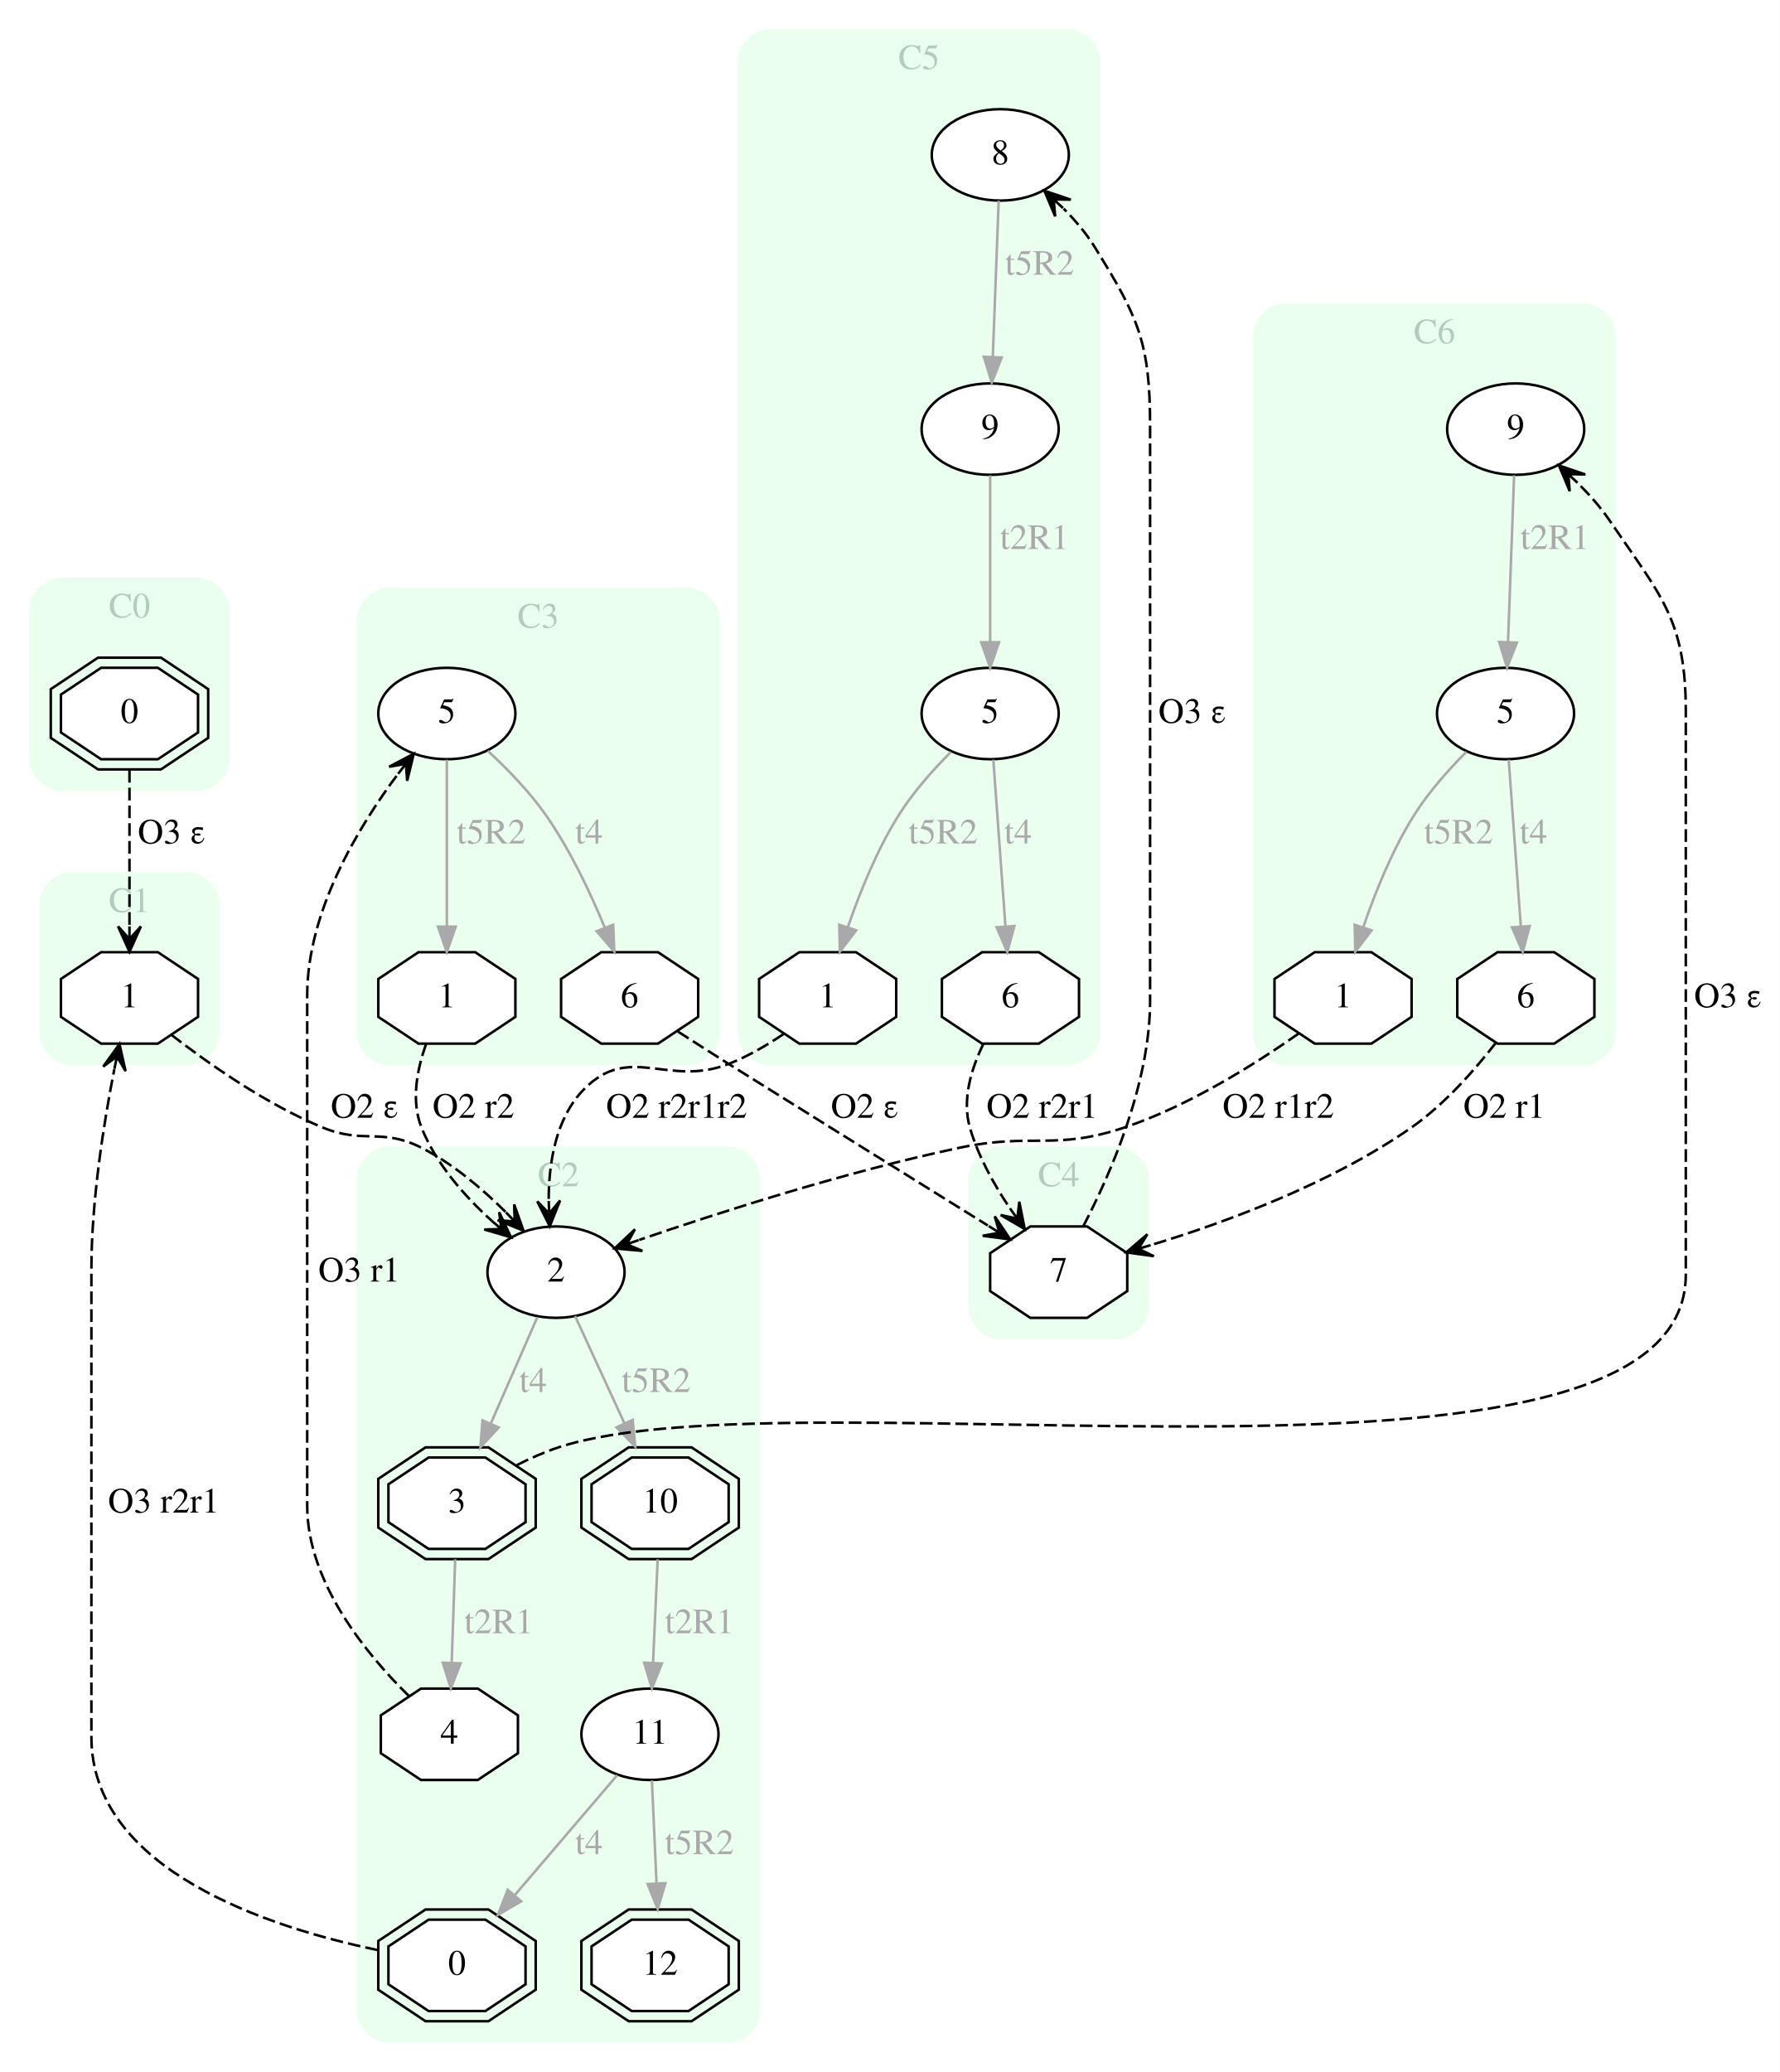
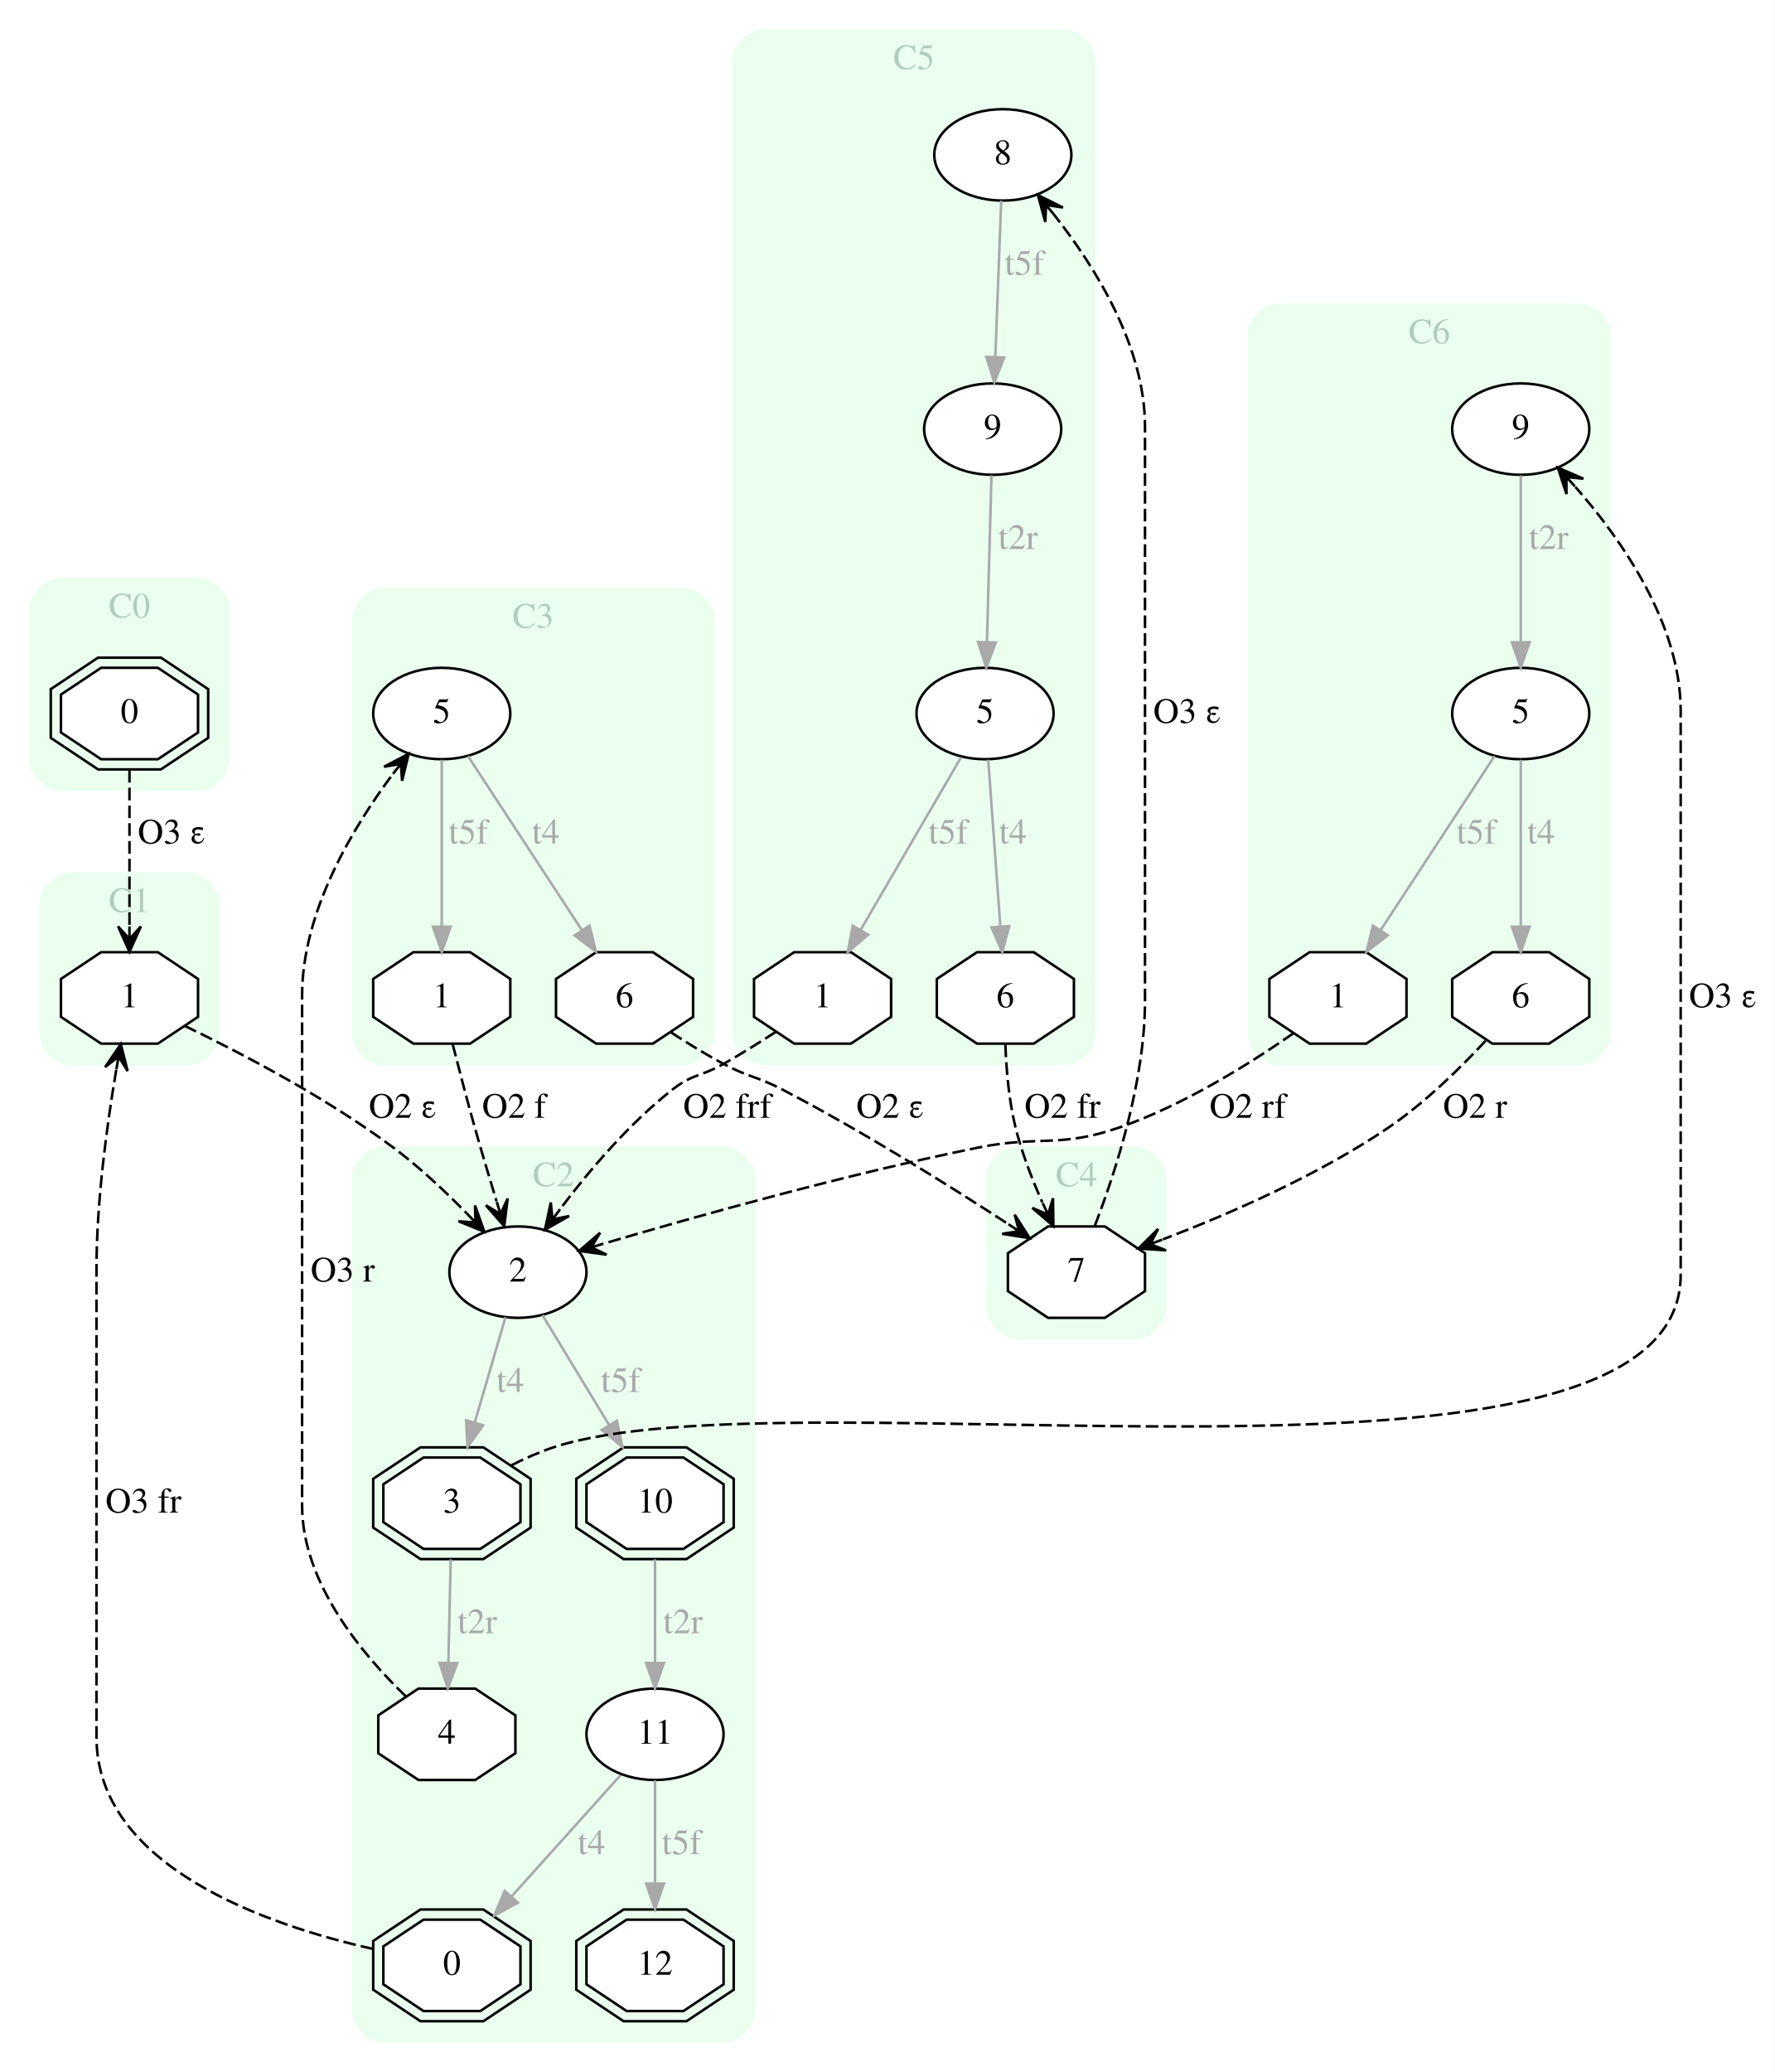
- <svg xmlns="http://www.w3.org/2000/svg" width="701pt" height="816pt" viewBox="0.00 0.00 701.00 816.00">
+ <svg xmlns="http://www.w3.org/2000/svg" width="699pt" height="816pt" viewBox="0.00 0.00 699.00 816.00">
  <g id="graph0" class="graph" transform="scale(1 1) rotate(0) translate(4 812)">
-     <polygon fill="white" stroke="transparent" points="-4,4 -4,-812 697,-812 697,4 -4,4" />
+     <polygon fill="white" stroke="transparent" points="-4,4 -4,-812 695,-812 695,4 -4,4" />
    <g id="clust1" class="cluster">
      <path fill="#eaffee" stroke="#eaffee" d="M20,-501C20,-501 74,-501 74,-501 80,-501 86,-507 86,-513 86,-513 86,-572 86,-572 86,-578 80,-584 74,-584 74,-584 20,-584 20,-584 14,-584 8,-578 8,-572 8,-572 8,-513 8,-513 8,-507 14,-501 20,-501" />
      <text text-anchor="middle" x="47" y="-568.8" font-family="Times,serif" font-size="14.00" fill="#b2ccbb">C0</text>
    </g>
    <g id="clust2" class="cluster">
      <path fill="#eaffee" stroke="#eaffee" d="M24,-393C24,-393 70,-393 70,-393 76,-393 82,-399 82,-405 82,-405 82,-456 82,-456 82,-462 76,-468 70,-468 70,-468 24,-468 24,-468 18,-468 12,-462 12,-456 12,-456 12,-405 12,-405 12,-399 18,-393 24,-393" />
      <text text-anchor="middle" x="47" y="-452.8" font-family="Times,serif" font-size="14.00" fill="#b2ccbb">C1</text>
    </g>
    <g id="clust3" class="cluster">
-       <path fill="#eaffee" stroke="#eaffee" d="M149,-8C149,-8 283,-8 283,-8 289,-8 295,-14 295,-20 295,-20 295,-348 295,-348 295,-354 289,-360 283,-360 283,-360 149,-360 149,-360 143,-360 137,-354 137,-348 137,-348 137,-20 137,-20 137,-14 143,-8 149,-8" />
-       <text text-anchor="middle" x="216" y="-344.8" font-family="Times,serif" font-size="14.00" fill="#b2ccbb">C2</text>
+       <path fill="#eaffee" stroke="#eaffee" d="M147,-8C147,-8 281,-8 281,-8 287,-8 293,-14 293,-20 293,-20 293,-348 293,-348 293,-354 287,-360 281,-360 281,-360 147,-360 147,-360 141,-360 135,-354 135,-348 135,-348 135,-20 135,-20 135,-14 141,-8 147,-8" />
+       <text text-anchor="middle" x="214" y="-344.8" font-family="Times,serif" font-size="14.00" fill="#b2ccbb">C2</text>
    </g>
    <g id="clust4" class="cluster">
-       <path fill="#eaffee" stroke="#eaffee" d="M149,-393C149,-393 267,-393 267,-393 273,-393 279,-399 279,-405 279,-405 279,-568 279,-568 279,-574 273,-580 267,-580 267,-580 149,-580 149,-580 143,-580 137,-574 137,-568 137,-568 137,-405 137,-405 137,-399 143,-393 149,-393" />
-       <text text-anchor="middle" x="208" y="-564.8" font-family="Times,serif" font-size="14.00" fill="#b2ccbb">C3</text>
+       <path fill="#eaffee" stroke="#eaffee" d="M147,-393C147,-393 265,-393 265,-393 271,-393 277,-399 277,-405 277,-405 277,-568 277,-568 277,-574 271,-580 265,-580 265,-580 147,-580 147,-580 141,-580 135,-574 135,-568 135,-568 135,-405 135,-405 135,-399 141,-393 147,-393" />
+       <text text-anchor="middle" x="206" y="-564.8" font-family="Times,serif" font-size="14.00" fill="#b2ccbb">C3</text>
    </g>
    <g id="clust5" class="cluster">
-       <path fill="#eaffee" stroke="#eaffee" d="M390,-285C390,-285 436,-285 436,-285 442,-285 448,-291 448,-297 448,-297 448,-348 448,-348 448,-354 442,-360 436,-360 436,-360 390,-360 390,-360 384,-360 378,-354 378,-348 378,-348 378,-297 378,-297 378,-291 384,-285 390,-285" />
-       <text text-anchor="middle" x="413" y="-344.8" font-family="Times,serif" font-size="14.00" fill="#b2ccbb">C4</text>
+       <path fill="#eaffee" stroke="#eaffee" d="M397,-285C397,-285 443,-285 443,-285 449,-285 455,-291 455,-297 455,-297 455,-348 455,-348 455,-354 449,-360 443,-360 443,-360 397,-360 397,-360 391,-360 385,-354 385,-348 385,-348 385,-297 385,-297 385,-291 391,-285 397,-285" />
+       <text text-anchor="middle" x="420" y="-344.8" font-family="Times,serif" font-size="14.00" fill="#b2ccbb">C4</text>
    </g>
    <g id="clust6" class="cluster">
-       <path fill="#eaffee" stroke="#eaffee" d="M299,-393C299,-393 417,-393 417,-393 423,-393 429,-399 429,-405 429,-405 429,-788 429,-788 429,-794 423,-800 417,-800 417,-800 299,-800 299,-800 293,-800 287,-794 287,-788 287,-788 287,-405 287,-405 287,-399 293,-393 299,-393" />
-       <text text-anchor="middle" x="358" y="-784.8" font-family="Times,serif" font-size="14.00" fill="#b2ccbb">C5</text>
+       <path fill="#eaffee" stroke="#eaffee" d="M297,-393C297,-393 415,-393 415,-393 421,-393 427,-399 427,-405 427,-405 427,-788 427,-788 427,-794 421,-800 415,-800 415,-800 297,-800 297,-800 291,-800 285,-794 285,-788 285,-788 285,-405 285,-405 285,-399 291,-393 297,-393" />
+       <text text-anchor="middle" x="356" y="-784.8" font-family="Times,serif" font-size="14.00" fill="#b2ccbb">C5</text>
    </g>
    <g id="clust7" class="cluster">
-       <path fill="#eaffee" stroke="#eaffee" d="M502,-393C502,-393 620,-393 620,-393 626,-393 632,-399 632,-405 632,-405 632,-680 632,-680 632,-686 626,-692 620,-692 620,-692 502,-692 502,-692 496,-692 490,-686 490,-680 490,-680 490,-405 490,-405 490,-399 496,-393 502,-393" />
-       <text text-anchor="middle" x="561" y="-676.8" font-family="Times,serif" font-size="14.00" fill="#b2ccbb">C6</text>
+       <path fill="#eaffee" stroke="#eaffee" d="M500,-393C500,-393 618,-393 618,-393 624,-393 630,-399 630,-405 630,-405 630,-680 630,-680 630,-686 624,-692 618,-692 618,-692 500,-692 500,-692 494,-692 488,-686 488,-680 488,-680 488,-405 488,-405 488,-399 494,-393 500,-393" />
+       <text text-anchor="middle" x="559" y="-676.8" font-family="Times,serif" font-size="14.00" fill="#b2ccbb">C6</text>
    </g>
    <g id="node1" class="node">
      <polygon fill="white" stroke="black" points="74,-523.54 74,-538.46 58.18,-549 35.82,-549 20,-538.46 20,-523.54 35.82,-513 58.18,-513 74,-523.54" />
      <polygon fill="none" stroke="black" points="78,-521.4 78,-540.6 59.39,-553 34.61,-553 16,-540.6 16,-521.4 34.61,-509 59.39,-509 78,-521.4" />
      <text text-anchor="middle" x="47" y="-527.3" font-family="Times,serif" font-size="14.00">0</text>
    </g>
    <g id="node2" class="node">
      <polygon fill="white" stroke="black" points="74,-411.54 74,-426.46 58.18,-437 35.82,-437 20,-426.46 20,-411.54 35.82,-401 58.18,-401 74,-411.54" />
      <text text-anchor="middle" x="47" y="-415.3" font-family="Times,serif" font-size="14.00">1</text>
    </g>
    <g id="edge16" class="edge">
      <path fill="none" stroke="black" stroke-dasharray="5,2" d="M47,-508.79C47,-491.28 47,-466.3 47,-447.3" />
      <polygon fill="black" stroke="black" points="47,-437.17 51.5,-447.17 47,-442.17 47,-447.17 47,-447.17 47,-447.17 47,-442.17 42.5,-447.17 47,-437.17 47,-437.17" />
      <text text-anchor="middle" x="63.5" y="-479.8" font-family="Times,serif" font-size="14.00">O3 ε</text>
    </g>
    <g id="node3" class="node">
-       <ellipse fill="white" stroke="black" cx="215" cy="-311" rx="27" ry="18" />
-       <text text-anchor="middle" x="215" y="-307.3" font-family="Times,serif" font-size="14.00">2</text>
+       <ellipse fill="white" stroke="black" cx="200" cy="-311" rx="27" ry="18" />
+       <text text-anchor="middle" x="200" y="-307.3" font-family="Times,serif" font-size="14.00">2</text>
    </g>
    <g id="edge17" class="edge">
-       <path fill="none" stroke="black" stroke-dasharray="5,2" d="M63.45,-404.49C78.18,-393.08 100.82,-377.17 123,-368 139.35,-361.24 146.22,-368 162,-360 174.28,-353.77 185.87,-343.93 195.07,-334.77" />
-       <polygon fill="black" stroke="black" points="202.18,-327.34 198.52,-337.67 198.73,-330.95 195.27,-334.56 195.27,-334.56 195.27,-334.56 198.73,-330.95 192.02,-331.45 202.18,-327.34 202.18,-327.34" />
-       <text text-anchor="middle" x="139.5" y="-371.8" font-family="Times,serif" font-size="14.00">O2 ε</text>
+       <path fill="none" stroke="black" stroke-dasharray="5,2" d="M68.73,-408C90.5,-397.51 124.51,-379.8 151,-360 161.18,-352.39 171.39,-342.78 179.83,-334.16" />
+       <polygon fill="black" stroke="black" points="186.76,-326.92 183.1,-337.26 183.3,-330.54 179.85,-334.15 179.85,-334.15 179.85,-334.15 183.3,-330.54 176.59,-331.04 186.76,-326.92 186.76,-326.92" />
+       <text text-anchor="middle" x="154.5" y="-371.8" font-family="Times,serif" font-size="14.00">O2 ε</text>
    </g>
    <g id="node5" class="node">
-       <polygon fill="white" stroke="black" points="203,-212.54 203,-227.46 187.18,-238 164.82,-238 149,-227.46 149,-212.54 164.82,-202 187.18,-202 203,-212.54" />
-       <polygon fill="none" stroke="black" points="207,-210.4 207,-229.6 188.39,-242 163.61,-242 145,-229.6 145,-210.4 163.61,-198 188.39,-198 207,-210.4" />
-       <text text-anchor="middle" x="176" y="-216.3" font-family="Times,serif" font-size="14.00">3</text>
+       <polygon fill="white" stroke="black" points="201,-212.54 201,-227.46 185.18,-238 162.82,-238 147,-227.46 147,-212.54 162.82,-202 185.18,-202 201,-212.54" />
+       <polygon fill="none" stroke="black" points="205,-210.4 205,-229.6 186.39,-242 161.61,-242 143,-229.6 143,-210.4 161.61,-198 186.39,-198 205,-210.4" />
+       <text text-anchor="middle" x="174" y="-216.3" font-family="Times,serif" font-size="14.00">3</text>
    </g>
    <g id="edge1" class="edge">
-       <path fill="none" stroke="darkgray" d="M207.66,-293.26C202.5,-281.48 195.44,-265.37 189.3,-251.35" />
-       <polygon fill="darkgray" stroke="darkgray" points="192.45,-249.82 185.23,-242.06 186.04,-252.63 192.45,-249.82" />
-       <text text-anchor="middle" x="206" y="-263.8" font-family="Times,serif" font-size="14.00" fill="darkgray">t4</text>
+       <path fill="none" stroke="darkgray" d="M195.11,-293.26C191.7,-281.59 187.05,-265.68 182.99,-251.76" />
+       <polygon fill="darkgray" stroke="darkgray" points="186.32,-250.68 180.15,-242.06 179.6,-252.64 186.32,-250.68" />
+       <text text-anchor="middle" x="197" y="-263.8" font-family="Times,serif" font-size="14.00" fill="darkgray">t4</text>
    </g>
    <g id="node7" class="node">
-       <polygon fill="white" stroke="black" points="283,-212.54 283,-227.46 267.18,-238 244.82,-238 229,-227.46 229,-212.54 244.82,-202 267.18,-202 283,-212.54" />
-       <polygon fill="none" stroke="black" points="287,-210.4 287,-229.6 268.39,-242 243.61,-242 225,-229.6 225,-210.4 243.61,-198 268.39,-198 287,-210.4" />
-       <text text-anchor="middle" x="256" y="-216.3" font-family="Times,serif" font-size="14.00">10</text>
+       <polygon fill="white" stroke="black" points="281,-212.54 281,-227.46 265.18,-238 242.82,-238 227,-227.46 227,-212.54 242.82,-202 265.18,-202 281,-212.54" />
+       <polygon fill="none" stroke="black" points="285,-210.4 285,-229.6 266.39,-242 241.61,-242 223,-229.6 223,-210.4 241.61,-198 266.39,-198 285,-210.4" />
+       <text text-anchor="middle" x="254" y="-216.3" font-family="Times,serif" font-size="14.00">10</text>
    </g>
    <g id="edge2" class="edge">
-       <path fill="none" stroke="darkgray" d="M222.52,-293.68C227.93,-281.93 235.39,-265.74 241.89,-251.62" />
-       <polygon fill="darkgray" stroke="darkgray" points="245.2,-252.81 246.21,-242.26 238.84,-249.88 245.2,-252.81" />
-       <text text-anchor="middle" x="254.5" y="-263.8" font-family="Times,serif" font-size="14.00" fill="darkgray">t5R2</text>
+       <path fill="none" stroke="darkgray" d="M209.65,-294.09C216.94,-282.08 227.15,-265.26 235.93,-250.78" />
+       <polygon fill="darkgray" stroke="darkgray" points="238.99,-252.49 241.18,-242.13 233,-248.86 238.99,-252.49" />
+       <text text-anchor="middle" x="240.5" y="-263.8" font-family="Times,serif" font-size="14.00" fill="darkgray">t5f</text>
    </g>
    <g id="node4" class="node">
-       <polygon fill="white" stroke="black" points="203,-30.54 203,-45.46 187.18,-56 164.82,-56 149,-45.46 149,-30.54 164.82,-20 187.18,-20 203,-30.54" />
-       <polygon fill="none" stroke="black" points="207,-28.4 207,-47.6 188.39,-60 163.61,-60 145,-47.6 145,-28.4 163.61,-16 188.39,-16 207,-28.4" />
-       <text text-anchor="middle" x="176" y="-34.3" font-family="Times,serif" font-size="14.00">0</text>
+       <polygon fill="white" stroke="black" points="201,-30.54 201,-45.46 185.18,-56 162.82,-56 147,-45.46 147,-30.54 162.82,-20 185.18,-20 201,-30.54" />
+       <polygon fill="none" stroke="black" points="205,-28.4 205,-47.6 186.39,-60 161.61,-60 143,-47.6 143,-28.4 161.61,-16 186.39,-16 205,-28.4" />
+       <text text-anchor="middle" x="174" y="-34.3" font-family="Times,serif" font-size="14.00">0</text>
    </g>
    <g id="edge18" class="edge">
-       <path fill="none" stroke="black" stroke-dasharray="5,2" d="M144.75,-44.03C102.4,-52.84 32,-75.39 32,-128 32,-312 32,-312 32,-312 32,-339.03 36.84,-369.56 41.02,-390.89" />
-       <polygon fill="black" stroke="black" points="43.06,-400.85 36.65,-391.95 42.06,-395.95 41.06,-391.05 41.06,-391.05 41.06,-391.05 42.06,-395.95 45.46,-390.15 43.06,-400.85 43.06,-400.85" />
-       <text text-anchor="middle" x="60.5" y="-216.3" font-family="Times,serif" font-size="14.00">O3 r2r1</text>
+       <path fill="none" stroke="black" stroke-dasharray="5,2" d="M142.93,-44.47C101.68,-53.73 34,-76.73 34,-128 34,-312 34,-312 34,-312 34,-338.96 38.2,-369.5 41.82,-390.85" />
+       <polygon fill="black" stroke="black" points="43.58,-400.82 37.41,-391.76 42.71,-395.9 41.84,-390.97 41.84,-390.97 41.84,-390.97 42.71,-395.9 46.27,-390.19 43.58,-400.82 43.58,-400.82" />
+       <text text-anchor="middle" x="52.5" y="-216.3" font-family="Times,serif" font-size="14.00">O3 fr</text>
    </g>
    <g id="node6" class="node">
-       <polygon fill="white" stroke="black" points="200,-121.54 200,-136.46 184.18,-147 161.82,-147 146,-136.46 146,-121.54 161.82,-111 184.18,-111 200,-121.54" />
-       <text text-anchor="middle" x="173" y="-125.3" font-family="Times,serif" font-size="14.00">4</text>
+       <polygon fill="white" stroke="black" points="199,-121.54 199,-136.46 183.18,-147 160.82,-147 145,-136.46 145,-121.54 160.82,-111 183.18,-111 199,-121.54" />
+       <text text-anchor="middle" x="172" y="-125.3" font-family="Times,serif" font-size="14.00">4</text>
    </g>
    <g id="edge3" class="edge">
-       <path fill="none" stroke="darkgray" d="M175.29,-197.91C174.88,-185.78 174.36,-170.41 173.92,-157.36" />
-       <polygon fill="darkgray" stroke="darkgray" points="177.41,-156.94 173.58,-147.07 170.41,-157.18 177.41,-156.94" />
-       <text text-anchor="middle" x="192.5" y="-168.8" font-family="Times,serif" font-size="14.00" fill="darkgray">t2R1</text>
+       <path fill="none" stroke="darkgray" d="M173.53,-197.91C173.25,-185.78 172.91,-170.41 172.61,-157.36" />
+       <polygon fill="darkgray" stroke="darkgray" points="176.11,-156.99 172.38,-147.07 169.11,-157.14 176.11,-156.99" />
+       <text text-anchor="middle" x="184" y="-168.8" font-family="Times,serif" font-size="14.00" fill="darkgray">t2r</text>
    </g>
    <g id="node19" class="node">
-       <ellipse fill="white" stroke="black" cx="593" cy="-643" rx="27" ry="18" />
-       <text text-anchor="middle" x="593" y="-639.3" font-family="Times,serif" font-size="14.00">9</text>
+       <ellipse fill="white" stroke="black" cx="595" cy="-643" rx="27" ry="18" />
+       <text text-anchor="middle" x="595" y="-639.3" font-family="Times,serif" font-size="14.00">9</text>
    </g>
    <g id="edge19" class="edge">
-       <path fill="none" stroke="black" stroke-dasharray="5,2" d="M199.55,-235C204.82,-237.67 210.49,-240.19 216,-242 310.82,-273.18 660,-210.18 660,-310 660,-532 660,-532 660,-532 660,-567.9 650.18,-577.31 630,-607 626.5,-612.15 622.12,-617.12 617.61,-621.62" />
-       <polygon fill="black" stroke="black" points="610.04,-628.68 614.28,-618.57 613.7,-625.27 617.35,-621.86 617.35,-621.86 617.35,-621.86 613.7,-625.27 620.42,-625.15 610.04,-628.68 610.04,-628.68" />
-       <text text-anchor="middle" x="676.5" y="-415.3" font-family="Times,serif" font-size="14.00">O3 ε</text>
+       <path fill="none" stroke="black" stroke-dasharray="5,2" d="M197.55,-235C202.82,-237.67 208.49,-240.19 214,-242 308.82,-273.18 658,-210.18 658,-310 658,-532 658,-532 658,-532 658,-566.19 634.79,-599.4 616.55,-620.22" />
+       <polygon fill="black" stroke="black" points="609.61,-627.83 613.02,-617.41 612.98,-624.14 616.35,-620.44 616.35,-620.44 616.35,-620.44 612.98,-624.14 619.67,-623.48 609.61,-627.83 609.61,-627.83" />
+       <text text-anchor="middle" x="674.5" y="-415.3" font-family="Times,serif" font-size="14.00">O3 ε</text>
    </g>
    <g id="node10" class="node">
-       <ellipse fill="white" stroke="black" cx="172" cy="-531" rx="27" ry="18" />
-       <text text-anchor="middle" x="172" y="-527.3" font-family="Times,serif" font-size="14.00">5</text>
+       <ellipse fill="white" stroke="black" cx="170" cy="-531" rx="27" ry="18" />
+       <text text-anchor="middle" x="170" y="-527.3" font-family="Times,serif" font-size="14.00">5</text>
    </g>
    <g id="edge20" class="edge">
-       <path fill="none" stroke="black" stroke-dasharray="5,2" d="M157.1,-144.03C140.55,-160.27 117,-188.7 117,-219 117,-420 117,-420 117,-420 117,-452.84 136.85,-485.93 152.7,-507.11" />
-       <polygon fill="black" stroke="black" points="158.97,-515.15 149.27,-510.03 155.89,-511.21 152.82,-507.26 152.82,-507.26 152.82,-507.26 155.89,-511.21 156.38,-504.5 158.97,-515.15 158.97,-515.15" />
-       <text text-anchor="middle" x="137.5" y="-307.3" font-family="Times,serif" font-size="14.00">O3 r1</text>
+       <path fill="none" stroke="black" stroke-dasharray="5,2" d="M155.82,-143.97C138.97,-160.16 115,-188.54 115,-219 115,-420 115,-420 115,-420 115,-452.84 134.85,-485.93 150.7,-507.11" />
+       <polygon fill="black" stroke="black" points="156.97,-515.15 147.27,-510.03 153.89,-511.21 150.82,-507.26 150.82,-507.26 150.82,-507.26 153.89,-511.21 154.38,-504.5 156.97,-515.15 156.97,-515.15" />
+       <text text-anchor="middle" x="131" y="-307.3" font-family="Times,serif" font-size="14.00">O3 r</text>
    </g>
    <g id="node8" class="node">
-       <ellipse fill="white" stroke="black" cx="252" cy="-129" rx="27" ry="18" />
-       <text text-anchor="middle" x="252" y="-125.3" font-family="Times,serif" font-size="14.00">11</text>
+       <ellipse fill="white" stroke="black" cx="254" cy="-129" rx="27" ry="18" />
+       <text text-anchor="middle" x="254" y="-125.3" font-family="Times,serif" font-size="14.00">11</text>
    </g>
    <g id="edge4" class="edge">
-       <path fill="none" stroke="darkgray" d="M255.05,-197.91C254.51,-185.78 253.82,-170.41 253.23,-157.36" />
-       <polygon fill="darkgray" stroke="darkgray" points="256.71,-156.9 252.77,-147.07 249.72,-157.21 256.71,-156.9" />
-       <text text-anchor="middle" x="271.5" y="-168.8" font-family="Times,serif" font-size="14.00" fill="darkgray">t2R1</text>
+       <path fill="none" stroke="darkgray" d="M254,-197.91C254,-185.78 254,-170.41 254,-157.36" />
+       <polygon fill="darkgray" stroke="darkgray" points="257.5,-157.07 254,-147.07 250.5,-157.07 257.5,-157.07" />
+       <text text-anchor="middle" x="265" y="-168.8" font-family="Times,serif" font-size="14.00" fill="darkgray">t2r</text>
    </g>
    <g id="edge5" class="edge">
-       <path fill="none" stroke="darkgray" d="M239.11,-112.9C228.07,-99.98 211.92,-81.07 198.72,-65.61" />
-       <polygon fill="darkgray" stroke="darkgray" points="201.29,-63.23 192.13,-57.89 195.97,-67.77 201.29,-63.23" />
-       <text text-anchor="middle" x="228" y="-81.8" font-family="Times,serif" font-size="14.00" fill="darkgray">t4</text>
+       <path fill="none" stroke="darkgray" d="M240.43,-112.9C228.74,-99.89 211.59,-80.82 197.65,-65.31" />
+       <polygon fill="darkgray" stroke="darkgray" points="199.98,-62.67 190.69,-57.57 194.78,-67.35 199.98,-62.67" />
+       <text text-anchor="middle" x="229" y="-81.8" font-family="Times,serif" font-size="14.00" fill="darkgray">t4</text>
    </g>
    <g id="node9" class="node">
-       <polygon fill="white" stroke="black" points="283,-30.54 283,-45.46 267.18,-56 244.82,-56 229,-45.46 229,-30.54 244.82,-20 267.18,-20 283,-30.54" />
-       <polygon fill="none" stroke="black" points="287,-28.4 287,-47.6 268.39,-60 243.61,-60 225,-47.6 225,-28.4 243.61,-16 268.39,-16 287,-28.4" />
-       <text text-anchor="middle" x="256" y="-34.3" font-family="Times,serif" font-size="14.00">12</text>
+       <polygon fill="white" stroke="black" points="281,-30.54 281,-45.46 265.18,-56 242.82,-56 227,-45.46 227,-30.54 242.82,-20 265.18,-20 281,-30.54" />
+       <polygon fill="none" stroke="black" points="285,-28.4 285,-47.6 266.39,-60 241.61,-60 223,-47.6 223,-28.4 241.61,-16 266.39,-16 285,-28.4" />
+       <text text-anchor="middle" x="254" y="-34.3" font-family="Times,serif" font-size="14.00">12</text>
    </g>
    <g id="edge6" class="edge">
-       <path fill="none" stroke="darkgray" d="M252.77,-110.84C253.28,-99.44 253.97,-84.13 254.58,-70.58" />
-       <polygon fill="darkgray" stroke="darkgray" points="258.1,-70.34 255.05,-60.19 251.1,-70.02 258.1,-70.34" />
-       <text text-anchor="middle" x="271.5" y="-81.8" font-family="Times,serif" font-size="14.00" fill="darkgray">t5R2</text>
+       <path fill="none" stroke="darkgray" d="M254,-110.84C254,-99.44 254,-84.13 254,-70.58" />
+       <polygon fill="darkgray" stroke="darkgray" points="257.5,-70.19 254,-60.19 250.5,-70.19 257.5,-70.19" />
+       <text text-anchor="middle" x="264.5" y="-81.8" font-family="Times,serif" font-size="14.00" fill="darkgray">t5f</text>
    </g>
    <g id="node11" class="node">
-       <polygon fill="white" stroke="black" points="199,-411.54 199,-426.46 183.18,-437 160.82,-437 145,-426.46 145,-411.54 160.82,-401 183.18,-401 199,-411.54" />
-       <text text-anchor="middle" x="172" y="-415.3" font-family="Times,serif" font-size="14.00">1</text>
+       <polygon fill="white" stroke="black" points="197,-411.54 197,-426.46 181.18,-437 158.82,-437 143,-426.46 143,-411.54 158.82,-401 181.18,-401 197,-411.54" />
+       <text text-anchor="middle" x="170" y="-415.3" font-family="Times,serif" font-size="14.00">1</text>
    </g>
    <g id="edge8" class="edge">
-       <path fill="none" stroke="darkgray" d="M172,-512.81C172,-495.21 172,-467.61 172,-447.07" />
-       <polygon fill="darkgray" stroke="darkgray" points="175.5,-447.07 172,-437.07 168.5,-447.07 175.5,-447.07" />
-       <text text-anchor="middle" x="189.5" y="-479.8" font-family="Times,serif" font-size="14.00" fill="darkgray">t5R2</text>
+       <path fill="none" stroke="darkgray" d="M170,-512.81C170,-495.21 170,-467.61 170,-447.07" />
+       <polygon fill="darkgray" stroke="darkgray" points="173.5,-447.07 170,-437.07 166.5,-447.07 173.5,-447.07" />
+       <text text-anchor="middle" x="180.5" y="-479.8" font-family="Times,serif" font-size="14.00" fill="darkgray">t5f</text>
    </g>
    <g id="node12" class="node">
-       <polygon fill="white" stroke="black" points="271,-411.54 271,-426.46 255.18,-437 232.82,-437 217,-426.46 217,-411.54 232.82,-401 255.18,-401 271,-411.54" />
-       <text text-anchor="middle" x="244" y="-415.3" font-family="Times,serif" font-size="14.00">6</text>
+       <polygon fill="white" stroke="black" points="269,-411.54 269,-426.46 253.18,-437 230.82,-437 215,-426.46 215,-411.54 230.82,-401 253.18,-401 269,-411.54" />
+       <text text-anchor="middle" x="242" y="-415.3" font-family="Times,serif" font-size="14.00">6</text>
    </g>
    <g id="edge7" class="edge">
-       <path fill="none" stroke="darkgray" d="M188.14,-516.29C195.73,-509.27 204.52,-500.26 211,-491 220.53,-477.38 228.48,-460.56 234.2,-446.72" />
-       <polygon fill="darkgray" stroke="darkgray" points="237.52,-447.84 237.95,-437.25 231.01,-445.26 237.52,-447.84" />
-       <text text-anchor="middle" x="228" y="-479.8" font-family="Times,serif" font-size="14.00" fill="darkgray">t4</text>
+       <path fill="none" stroke="darkgray" d="M180.32,-514.24C192.02,-496.36 211.28,-466.93 225.17,-445.71" />
+       <polygon fill="darkgray" stroke="darkgray" points="228.21,-447.46 230.75,-437.18 222.35,-443.63 228.21,-447.46" />
+       <text text-anchor="middle" x="211" y="-479.8" font-family="Times,serif" font-size="14.00" fill="darkgray">t4</text>
    </g>
    <g id="edge21" class="edge">
-       <path fill="none" stroke="black" stroke-dasharray="5,2" d="M163.86,-400.9C160.31,-391.03 157.81,-378.53 162,-368 167.7,-353.69 178.98,-340.93 189.68,-331.22" />
-       <polygon fill="black" stroke="black" points="197.28,-324.71 192.61,-334.63 193.48,-327.96 189.68,-331.21 189.68,-331.21 189.68,-331.21 193.48,-327.96 186.75,-327.8 197.28,-324.71 197.28,-324.71" />
-       <text text-anchor="middle" x="182.5" y="-371.8" font-family="Times,serif" font-size="14.00">O2 r2</text>
+       <path fill="none" stroke="black" stroke-dasharray="5,2" d="M174.28,-400.83C176.74,-391.16 179.94,-378.88 183,-368 185.68,-358.48 188.78,-348.1 191.6,-338.89" />
+       <polygon fill="black" stroke="black" points="194.61,-329.1 195.97,-339.99 193.14,-333.88 191.67,-338.66 191.67,-338.66 191.67,-338.66 193.14,-333.88 187.37,-337.34 194.61,-329.1 194.61,-329.1" />
+       <text text-anchor="middle" x="198.5" y="-371.8" font-family="Times,serif" font-size="14.00">O2 f</text>
    </g>
    <g id="node13" class="node">
-       <polygon fill="white" stroke="black" points="440,-303.54 440,-318.46 424.18,-329 401.82,-329 386,-318.46 386,-303.54 401.82,-293 424.18,-293 440,-303.54" />
-       <text text-anchor="middle" x="413" y="-307.3" font-family="Times,serif" font-size="14.00">7</text>
+       <polygon fill="white" stroke="black" points="447,-303.54 447,-318.46 431.18,-329 408.82,-329 393,-318.46 393,-303.54 408.82,-293 431.18,-293 447,-303.54" />
+       <text text-anchor="middle" x="420" y="-307.3" font-family="Times,serif" font-size="14.00">7</text>
    </g>
    <g id="edge22" class="edge">
-       <path fill="none" stroke="black" stroke-dasharray="5,2" d="M263.01,-405.74C269.36,-401.67 276.47,-397.12 283,-393 292.83,-386.79 349.89,-351.27 385.07,-329.38" />
-       <polygon fill="black" stroke="black" points="393.93,-323.87 387.81,-332.97 389.68,-326.51 385.44,-329.15 385.44,-329.15 385.44,-329.15 389.68,-326.51 383.06,-325.33 393.93,-323.87 393.93,-323.87" />
-       <text text-anchor="middle" x="336.5" y="-371.8" font-family="Times,serif" font-size="14.00">O2 ε</text>
+       <path fill="none" stroke="black" stroke-dasharray="5,2" d="M260.28,-405.43C266.7,-401.24 274.05,-396.71 281,-393 290.83,-387.75 294.11,-388.14 304,-383 335.44,-366.65 369.88,-345.07 393,-330.01" />
+       <polygon fill="black" stroke="black" points="401.58,-324.38 395.68,-333.63 397.4,-327.12 393.22,-329.87 393.22,-329.87 393.22,-329.87 397.4,-327.12 390.75,-326.1 401.58,-324.38 401.58,-324.38" />
+       <text text-anchor="middle" x="346.5" y="-371.8" font-family="Times,serif" font-size="14.00">O2 ε</text>
    </g>
    <g id="node14" class="node">
-       <ellipse fill="white" stroke="black" cx="390" cy="-751" rx="27" ry="18" />
-       <text text-anchor="middle" x="390" y="-747.3" font-family="Times,serif" font-size="14.00">8</text>
+       <ellipse fill="white" stroke="black" cx="391" cy="-751" rx="27" ry="18" />
+       <text text-anchor="middle" x="391" y="-747.3" font-family="Times,serif" font-size="14.00">8</text>
    </g>
    <g id="edge23" class="edge">
-       <path fill="none" stroke="black" stroke-dasharray="5,2" d="M422.65,-329.03C433.31,-349.48 449,-385.15 449,-418 449,-644 449,-644 449,-644 449,-677.04 444.46,-686.95 427,-715 423.71,-720.29 419.42,-725.32 414.94,-729.83" />
-       <polygon fill="black" stroke="black" points="407.36,-736.89 411.61,-726.78 411.02,-733.48 414.68,-730.08 414.68,-730.08 414.68,-730.08 411.02,-733.48 417.75,-733.37 407.36,-736.89 407.36,-736.89" />
-       <text text-anchor="middle" x="465.5" y="-527.3" font-family="Times,serif" font-size="14.00">O3 ε</text>
+       <path fill="none" stroke="black" stroke-dasharray="5,2" d="M427.24,-329.29C435.23,-349.99 447,-385.91 447,-418 447,-644 447,-644 447,-644 447,-675.65 427.24,-707.09 411.2,-727.42" />
+       <polygon fill="black" stroke="black" points="404.84,-735.15 407.72,-724.57 408.02,-731.29 411.19,-727.43 411.19,-727.43 411.19,-727.43 408.02,-731.29 414.67,-730.28 404.84,-735.15 404.84,-735.15" />
+       <text text-anchor="middle" x="463.5" y="-527.3" font-family="Times,serif" font-size="14.00">O3 ε</text>
    </g>
    <g id="node18" class="node">
-       <ellipse fill="white" stroke="black" cx="386" cy="-643" rx="27" ry="18" />
-       <text text-anchor="middle" x="386" y="-639.3" font-family="Times,serif" font-size="14.00">9</text>
+       <ellipse fill="white" stroke="black" cx="387" cy="-643" rx="27" ry="18" />
+       <text text-anchor="middle" x="387" y="-639.3" font-family="Times,serif" font-size="14.00">9</text>
    </g>
    <g id="edge9" class="edge">
-       <path fill="none" stroke="darkgray" d="M389.36,-732.97C388.73,-716.38 387.77,-690.88 387.04,-671.43" />
-       <polygon fill="darkgray" stroke="darkgray" points="390.53,-671.2 386.65,-661.34 383.53,-671.47 390.53,-671.2" />
-       <text text-anchor="middle" x="405.5" y="-703.8" font-family="Times,serif" font-size="14.00" fill="darkgray">t5R2</text>
+       <path fill="none" stroke="darkgray" d="M390.36,-732.97C389.73,-716.38 388.77,-690.88 388.04,-671.43" />
+       <polygon fill="darkgray" stroke="darkgray" points="391.53,-671.2 387.65,-661.34 384.53,-671.47 391.53,-671.2" />
+       <text text-anchor="middle" x="399.5" y="-703.8" font-family="Times,serif" font-size="14.00" fill="darkgray">t5f</text>
    </g>
    <g id="node15" class="node">
-       <ellipse fill="white" stroke="black" cx="386" cy="-531" rx="27" ry="18" />
-       <text text-anchor="middle" x="386" y="-527.3" font-family="Times,serif" font-size="14.00">5</text>
+       <ellipse fill="white" stroke="black" cx="384" cy="-531" rx="27" ry="18" />
+       <text text-anchor="middle" x="384" y="-527.3" font-family="Times,serif" font-size="14.00">5</text>
    </g>
    <g id="node16" class="node">
-       <polygon fill="white" stroke="black" points="421,-411.54 421,-426.46 405.18,-437 382.82,-437 367,-426.46 367,-411.54 382.82,-401 405.18,-401 421,-411.54" />
-       <text text-anchor="middle" x="394" y="-415.3" font-family="Times,serif" font-size="14.00">6</text>
+       <polygon fill="white" stroke="black" points="419,-411.54 419,-426.46 403.18,-437 380.82,-437 365,-426.46 365,-411.54 380.82,-401 403.18,-401 419,-411.54" />
+       <text text-anchor="middle" x="392" y="-415.3" font-family="Times,serif" font-size="14.00">6</text>
    </g>
    <g id="edge10" class="edge">
-       <path fill="none" stroke="darkgray" d="M387.25,-512.81C388.53,-495.21 390.54,-467.61 392.03,-447.07" />
-       <polygon fill="darkgray" stroke="darkgray" points="395.52,-447.29 392.76,-437.07 388.54,-446.79 395.52,-447.29" />
-       <text text-anchor="middle" x="397" y="-479.8" font-family="Times,serif" font-size="14.00" fill="darkgray">t4</text>
+       <path fill="none" stroke="darkgray" d="M385.25,-512.81C386.53,-495.21 388.54,-467.61 390.03,-447.07" />
+       <polygon fill="darkgray" stroke="darkgray" points="393.52,-447.29 390.76,-437.07 386.54,-446.79 393.52,-447.29" />
+       <text text-anchor="middle" x="395" y="-479.8" font-family="Times,serif" font-size="14.00" fill="darkgray">t4</text>
    </g>
    <g id="node17" class="node">
-       <polygon fill="white" stroke="black" points="349,-411.54 349,-426.46 333.18,-437 310.82,-437 295,-426.46 295,-411.54 310.82,-401 333.18,-401 349,-411.54" />
-       <text text-anchor="middle" x="322" y="-415.3" font-family="Times,serif" font-size="14.00">1</text>
+       <polygon fill="white" stroke="black" points="347,-411.54 347,-426.46 331.18,-437 308.82,-437 293,-426.46 293,-411.54 308.82,-401 331.18,-401 347,-411.54" />
+       <text text-anchor="middle" x="320" y="-415.3" font-family="Times,serif" font-size="14.00">1</text>
    </g>
    <g id="edge11" class="edge">
-       <path fill="none" stroke="darkgray" d="M370.57,-515.89C363.61,-508.91 355.68,-500.05 350,-491 341.47,-477.41 334.74,-460.78 330.02,-447.04" />
-       <polygon fill="darkgray" stroke="darkgray" points="333.24,-445.61 326.81,-437.19 326.58,-447.78 333.24,-445.61" />
-       <text text-anchor="middle" x="367.5" y="-479.8" font-family="Times,serif" font-size="14.00" fill="darkgray">t5R2</text>
+       <path fill="none" stroke="darkgray" d="M374.56,-513.77C364.14,-495.86 347.23,-466.8 334.99,-445.77" />
+       <polygon fill="darkgray" stroke="darkgray" points="337.96,-443.9 329.9,-437.02 331.91,-447.43 337.96,-443.9" />
+       <text text-anchor="middle" x="369.5" y="-479.8" font-family="Times,serif" font-size="14.00" fill="darkgray">t5f</text>
    </g>
    <g id="edge25" class="edge">
-       <path fill="none" stroke="black" stroke-dasharray="5,2" d="M383.36,-400.95C378.66,-391.32 374.83,-379.04 378,-368 381.21,-356.81 387.38,-345.68 393.66,-336.34" />
-       <polygon fill="black" stroke="black" points="399.62,-327.97 397.48,-338.73 396.71,-332.04 393.81,-336.12 393.81,-336.12 393.81,-336.12 396.71,-332.04 390.15,-333.51 399.62,-327.97 399.62,-327.97" />
-       <text text-anchor="middle" x="406.5" y="-371.8" font-family="Times,serif" font-size="14.00">O2 r2r1</text>
+       <path fill="none" stroke="black" stroke-dasharray="5,2" d="M392.01,-400.65C392.36,-390.93 393.37,-378.65 396,-368 398.46,-358.05 402.5,-347.6 406.57,-338.46" />
+       <polygon fill="black" stroke="black" points="410.92,-329.15 410.76,-340.11 408.8,-333.68 406.69,-338.21 406.69,-338.21 406.69,-338.21 408.8,-333.68 402.61,-336.3 410.92,-329.15 410.92,-329.15" />
+       <text text-anchor="middle" x="414.5" y="-371.8" font-family="Times,serif" font-size="14.00">O2 fr</text>
    </g>
    <g id="edge24" class="edge">
-       <path fill="none" stroke="black" stroke-dasharray="5,2" d="M304.55,-404.72C298.08,-400.38 290.49,-395.92 283,-393 259.04,-383.65 244,-401.37 226,-383 214.9,-371.67 212.11,-354.09 212.12,-339.25" />
-       <polygon fill="black" stroke="black" points="212.54,-329.06 216.62,-339.24 212.33,-334.06 212.13,-339.05 212.13,-339.05 212.13,-339.05 212.33,-334.06 207.63,-338.87 212.54,-329.06 212.54,-329.06" />
-       <text text-anchor="middle" x="262.5" y="-371.8" font-family="Times,serif" font-size="14.00">O2 r2r1r2</text>
+       <path fill="none" stroke="black" stroke-dasharray="5,2" d="M301.6,-405.64C295.17,-401.47 287.85,-396.89 281,-393 272.36,-388.09 268.84,-389.11 261,-383 243.86,-369.63 227.98,-350.85 216.72,-335.97" />
+       <polygon fill="black" stroke="black" points="210.65,-327.72 220.2,-333.11 213.61,-331.75 216.58,-335.77 216.58,-335.77 216.58,-335.77 213.61,-331.75 212.95,-338.44 210.65,-327.72 210.65,-327.72" />
+       <text text-anchor="middle" x="282.5" y="-371.8" font-family="Times,serif" font-size="14.00">O2 frf</text>
    </g>
    <g id="edge12" class="edge">
-       <path fill="none" stroke="darkgray" d="M386,-624.81C386,-607.21 386,-579.61 386,-559.07" />
-       <polygon fill="darkgray" stroke="darkgray" points="389.5,-559.07 386,-549.07 382.5,-559.07 389.5,-559.07" />
-       <text text-anchor="middle" x="403.5" y="-595.8" font-family="Times,serif" font-size="14.00" fill="darkgray">t2R1</text>
+       <path fill="none" stroke="darkgray" d="M386.53,-624.81C386.05,-607.21 385.3,-579.61 384.74,-559.07" />
+       <polygon fill="darkgray" stroke="darkgray" points="388.24,-558.97 384.47,-549.07 381.24,-559.16 388.24,-558.97" />
+       <text text-anchor="middle" x="397" y="-595.8" font-family="Times,serif" font-size="14.00" fill="darkgray">t2r</text>
    </g>
    <g id="node20" class="node">
-       <ellipse fill="white" stroke="black" cx="589" cy="-531" rx="27" ry="18" />
-       <text text-anchor="middle" x="589" y="-527.3" font-family="Times,serif" font-size="14.00">5</text>
+       <ellipse fill="white" stroke="black" cx="595" cy="-531" rx="27" ry="18" />
+       <text text-anchor="middle" x="595" y="-527.3" font-family="Times,serif" font-size="14.00">5</text>
    </g>
    <g id="edge13" class="edge">
-       <path fill="none" stroke="darkgray" d="M592.38,-624.81C591.74,-607.21 590.73,-579.61 589.98,-559.07" />
-       <polygon fill="darkgray" stroke="darkgray" points="593.48,-558.93 589.62,-549.07 586.49,-559.19 593.48,-558.93" />
-       <text text-anchor="middle" x="608.5" y="-595.8" font-family="Times,serif" font-size="14.00" fill="darkgray">t2R1</text>
+       <path fill="none" stroke="darkgray" d="M595,-624.81C595,-607.21 595,-579.61 595,-559.07" />
+       <polygon fill="darkgray" stroke="darkgray" points="598.5,-559.07 595,-549.07 591.5,-559.07 598.5,-559.07" />
+       <text text-anchor="middle" x="606" y="-595.8" font-family="Times,serif" font-size="14.00" fill="darkgray">t2r</text>
    </g>
    <g id="node21" class="node">
-       <polygon fill="white" stroke="black" points="624,-411.54 624,-426.46 608.18,-437 585.82,-437 570,-426.46 570,-411.54 585.82,-401 608.18,-401 624,-411.54" />
-       <text text-anchor="middle" x="597" y="-415.3" font-family="Times,serif" font-size="14.00">6</text>
+       <polygon fill="white" stroke="black" points="622,-411.54 622,-426.46 606.18,-437 583.82,-437 568,-426.46 568,-411.54 583.82,-401 606.18,-401 622,-411.54" />
+       <text text-anchor="middle" x="595" y="-415.3" font-family="Times,serif" font-size="14.00">6</text>
    </g>
    <g id="edge14" class="edge">
-       <path fill="none" stroke="darkgray" d="M590.25,-512.81C591.53,-495.21 593.54,-467.61 595.03,-447.07" />
-       <polygon fill="darkgray" stroke="darkgray" points="598.52,-447.29 595.76,-437.07 591.54,-446.79 598.52,-447.29" />
-       <text text-anchor="middle" x="600" y="-479.8" font-family="Times,serif" font-size="14.00" fill="darkgray">t4</text>
+       <path fill="none" stroke="darkgray" d="M595,-512.81C595,-495.21 595,-467.61 595,-447.07" />
+       <polygon fill="darkgray" stroke="darkgray" points="598.5,-447.07 595,-437.07 591.5,-447.07 598.5,-447.07" />
+       <text text-anchor="middle" x="603" y="-479.8" font-family="Times,serif" font-size="14.00" fill="darkgray">t4</text>
    </g>
    <g id="node22" class="node">
-       <polygon fill="white" stroke="black" points="552,-411.54 552,-426.46 536.18,-437 513.82,-437 498,-426.46 498,-411.54 513.82,-401 536.18,-401 552,-411.54" />
-       <text text-anchor="middle" x="525" y="-415.3" font-family="Times,serif" font-size="14.00">1</text>
+       <polygon fill="white" stroke="black" points="550,-411.54 550,-426.46 534.18,-437 511.82,-437 496,-426.46 496,-411.54 511.82,-401 534.18,-401 550,-411.54" />
+       <text text-anchor="middle" x="523" y="-415.3" font-family="Times,serif" font-size="14.00">1</text>
    </g>
    <g id="edge15" class="edge">
-       <path fill="none" stroke="darkgray" d="M573.57,-515.89C566.61,-508.91 558.68,-500.05 553,-491 544.47,-477.41 537.74,-460.78 533.02,-447.04" />
-       <polygon fill="darkgray" stroke="darkgray" points="536.24,-445.61 529.81,-437.19 529.58,-447.78 536.24,-445.61" />
-       <text text-anchor="middle" x="570.5" y="-479.8" font-family="Times,serif" font-size="14.00" fill="darkgray">t5R2</text>
+       <path fill="none" stroke="darkgray" d="M584.68,-514.24C572.98,-496.36 553.72,-466.93 539.83,-445.71" />
+       <polygon fill="darkgray" stroke="darkgray" points="542.65,-443.63 534.25,-437.18 536.79,-447.46 542.65,-443.63" />
+       <text text-anchor="middle" x="577.5" y="-479.8" font-family="Times,serif" font-size="14.00" fill="darkgray">t5f</text>
    </g>
    <g id="edge27" class="edge">
-       <path fill="none" stroke="black" stroke-dasharray="5,2" d="M585.19,-401.34C576.9,-390.65 565.01,-377.1 552,-368 520.44,-345.92 478.9,-330.65 449.47,-321.7" />
-       <polygon fill="black" stroke="black" points="439.6,-318.79 450.47,-317.3 444.4,-320.2 449.2,-321.62 449.2,-321.62 449.2,-321.62 444.4,-320.2 447.93,-325.93 439.6,-318.79 439.6,-318.79" />
-       <text text-anchor="middle" x="588.5" y="-371.8" font-family="Times,serif" font-size="14.00">O2 r1</text>
+       <path fill="none" stroke="black" stroke-dasharray="5,2" d="M581.15,-402.11C571.29,-391.48 557.3,-377.71 543,-368 515.07,-349.03 479.67,-333.7 454.03,-323.9" />
+       <polygon fill="black" stroke="black" points="444.38,-320.3 455.32,-319.58 449.06,-322.04 453.75,-323.79 453.75,-323.79 453.75,-323.79 449.06,-322.04 452.17,-328.01 444.38,-320.3 444.38,-320.3" />
+       <text text-anchor="middle" x="577" y="-371.8" font-family="Times,serif" font-size="14.00">O2 r</text>
    </g>
    <g id="edge26" class="edge">
-       <path fill="none" stroke="black" stroke-dasharray="5,2" d="M507.57,-405.01C490.88,-393.28 464.54,-376.59 439,-368 411.41,-358.72 402.48,-366.01 374,-360 329.57,-350.63 279.65,-334.63 247.79,-323.7" />
-       <polygon fill="black" stroke="black" points="238.11,-320.34 249.04,-319.37 242.84,-321.98 247.56,-323.62 247.56,-323.62 247.56,-323.62 242.84,-321.98 246.09,-327.87 238.11,-320.34 238.11,-320.34" />
-       <text text-anchor="middle" x="499.5" y="-371.8" font-family="Times,serif" font-size="14.00">O2 r1r2</text>
+       <path fill="none" stroke="black" stroke-dasharray="5,2" d="M505.53,-405.12C488.82,-393.47 462.45,-376.84 437,-368 413.25,-359.75 405.64,-365.01 381,-360 329.24,-349.48 270.28,-332.98 234.1,-322.33" />
+       <polygon fill="black" stroke="black" points="224.09,-319.36 234.95,-317.89 228.88,-320.78 233.67,-322.2 233.67,-322.2 233.67,-322.2 228.88,-320.78 232.39,-326.51 224.09,-319.36 224.09,-319.36" />
+       <text text-anchor="middle" x="487.5" y="-371.8" font-family="Times,serif" font-size="14.00">O2 rf</text>
    </g>
  </g>
</svg>
